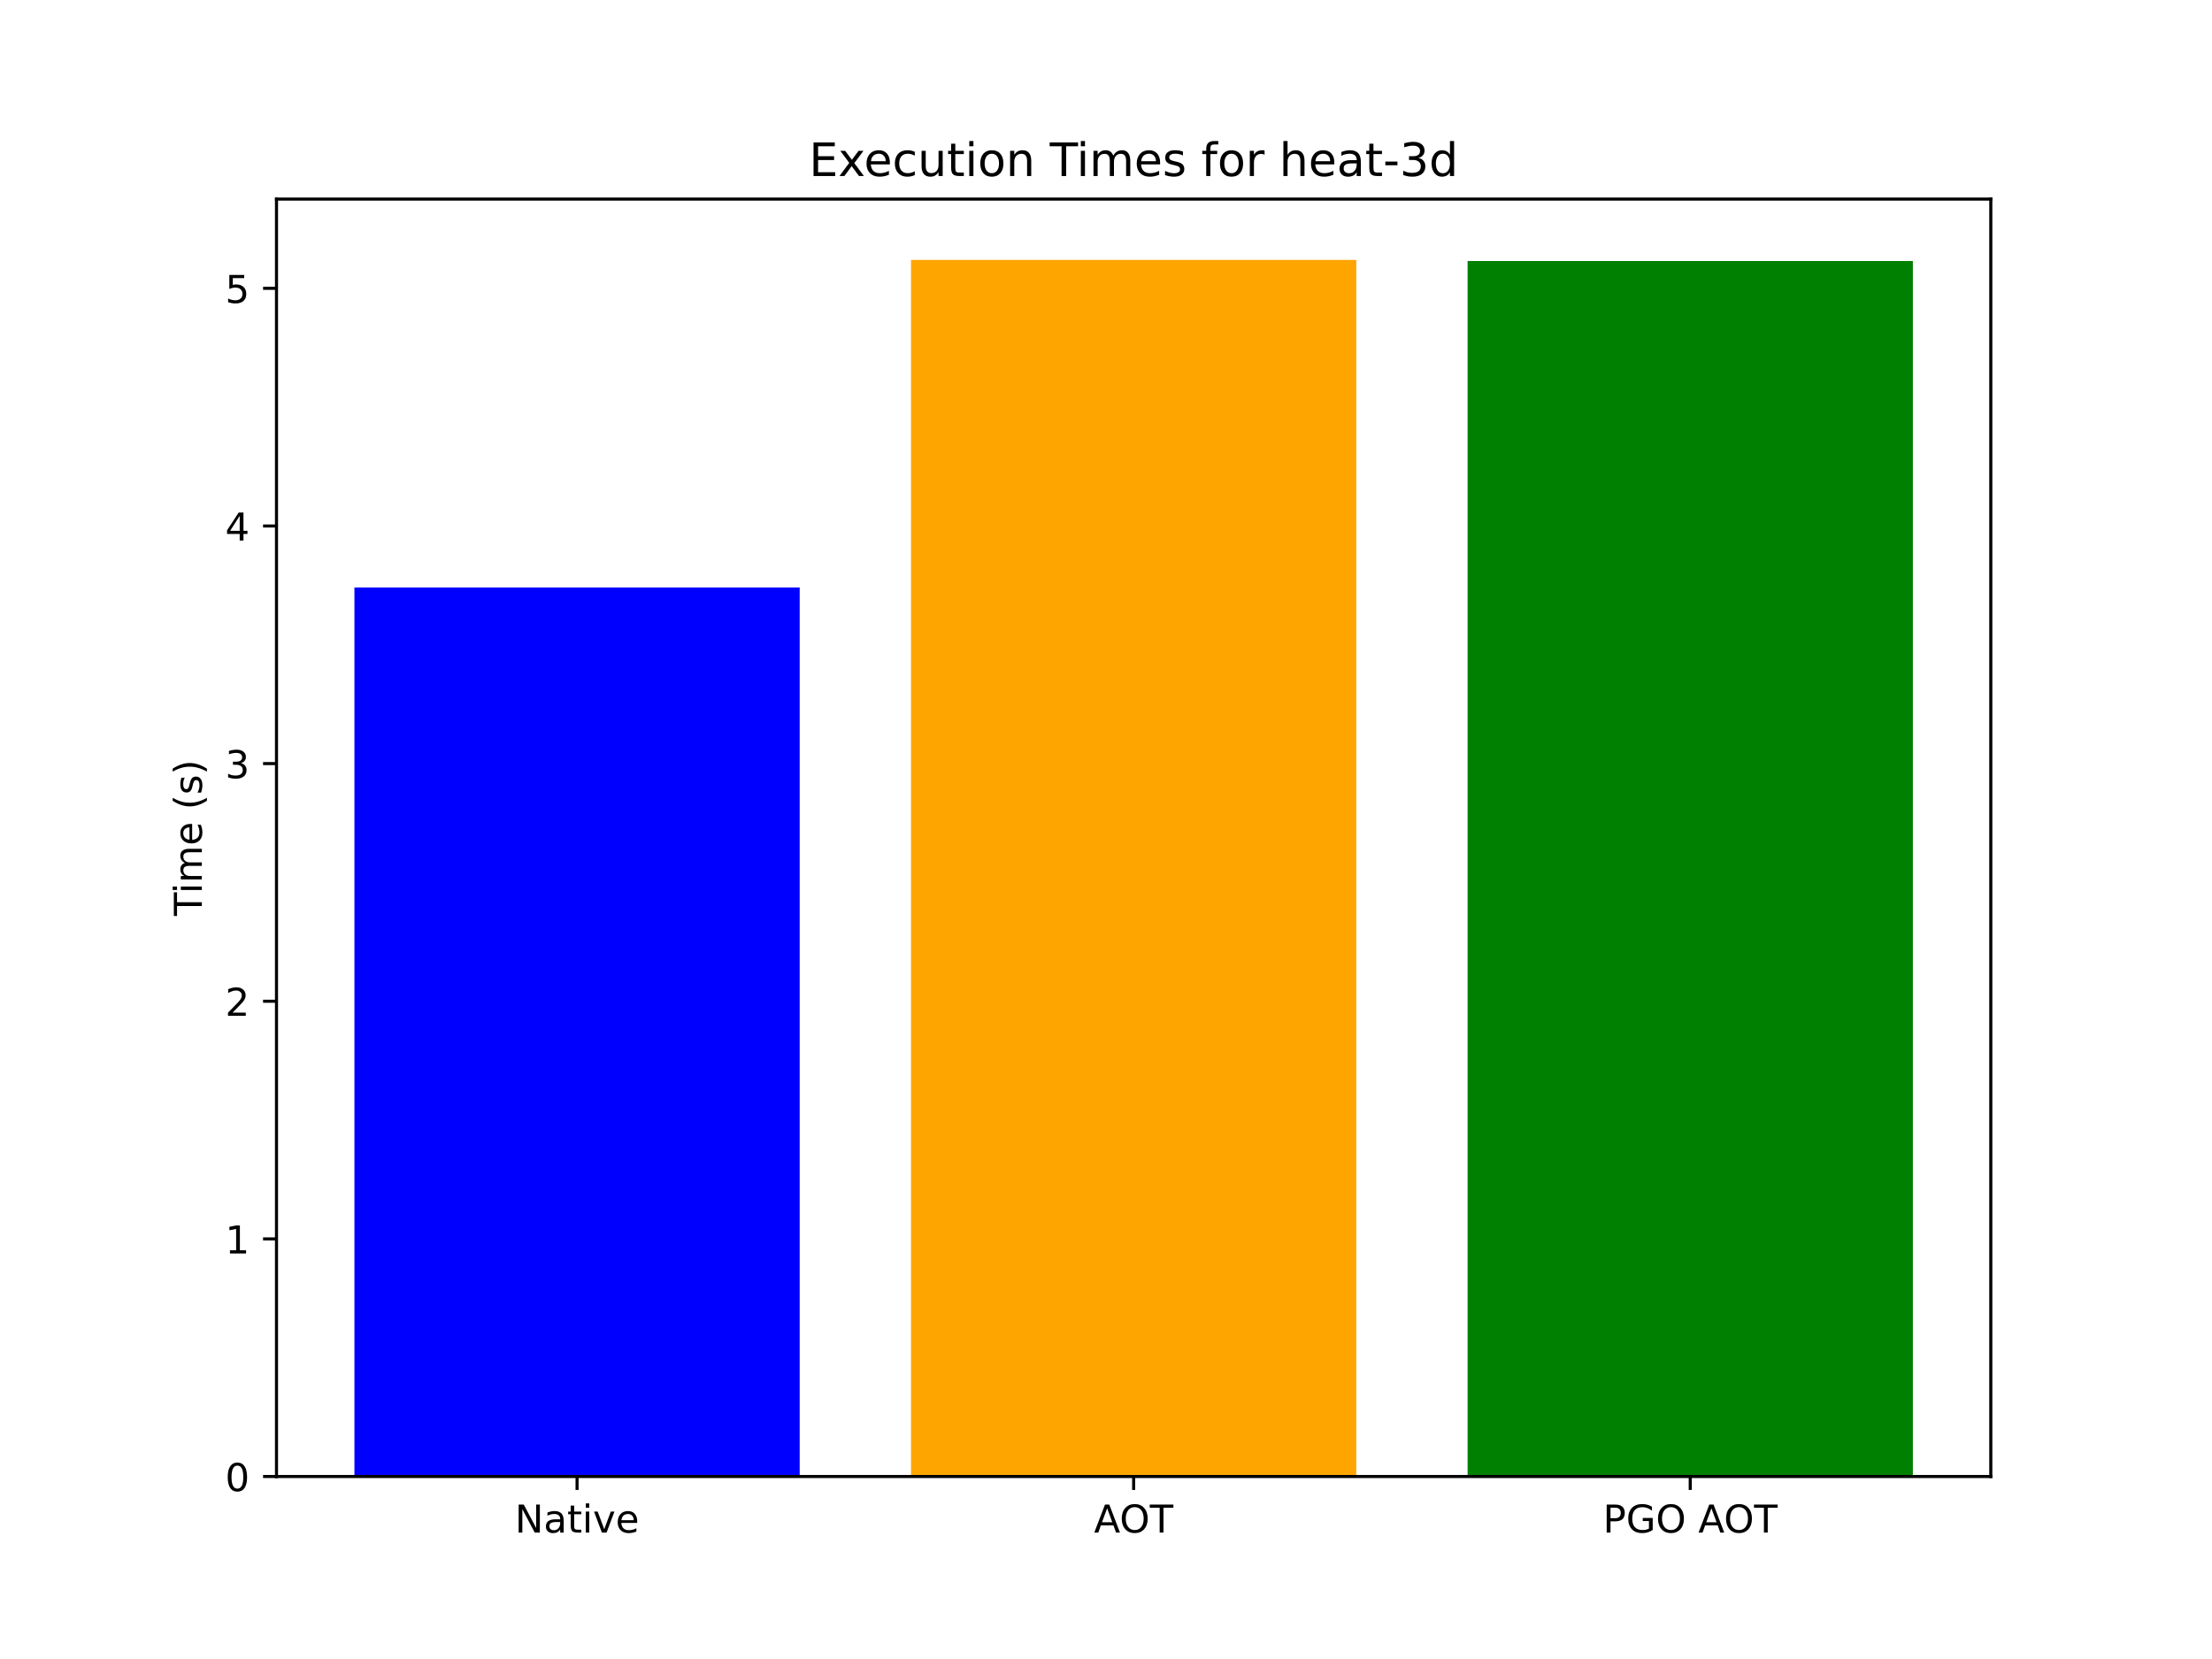
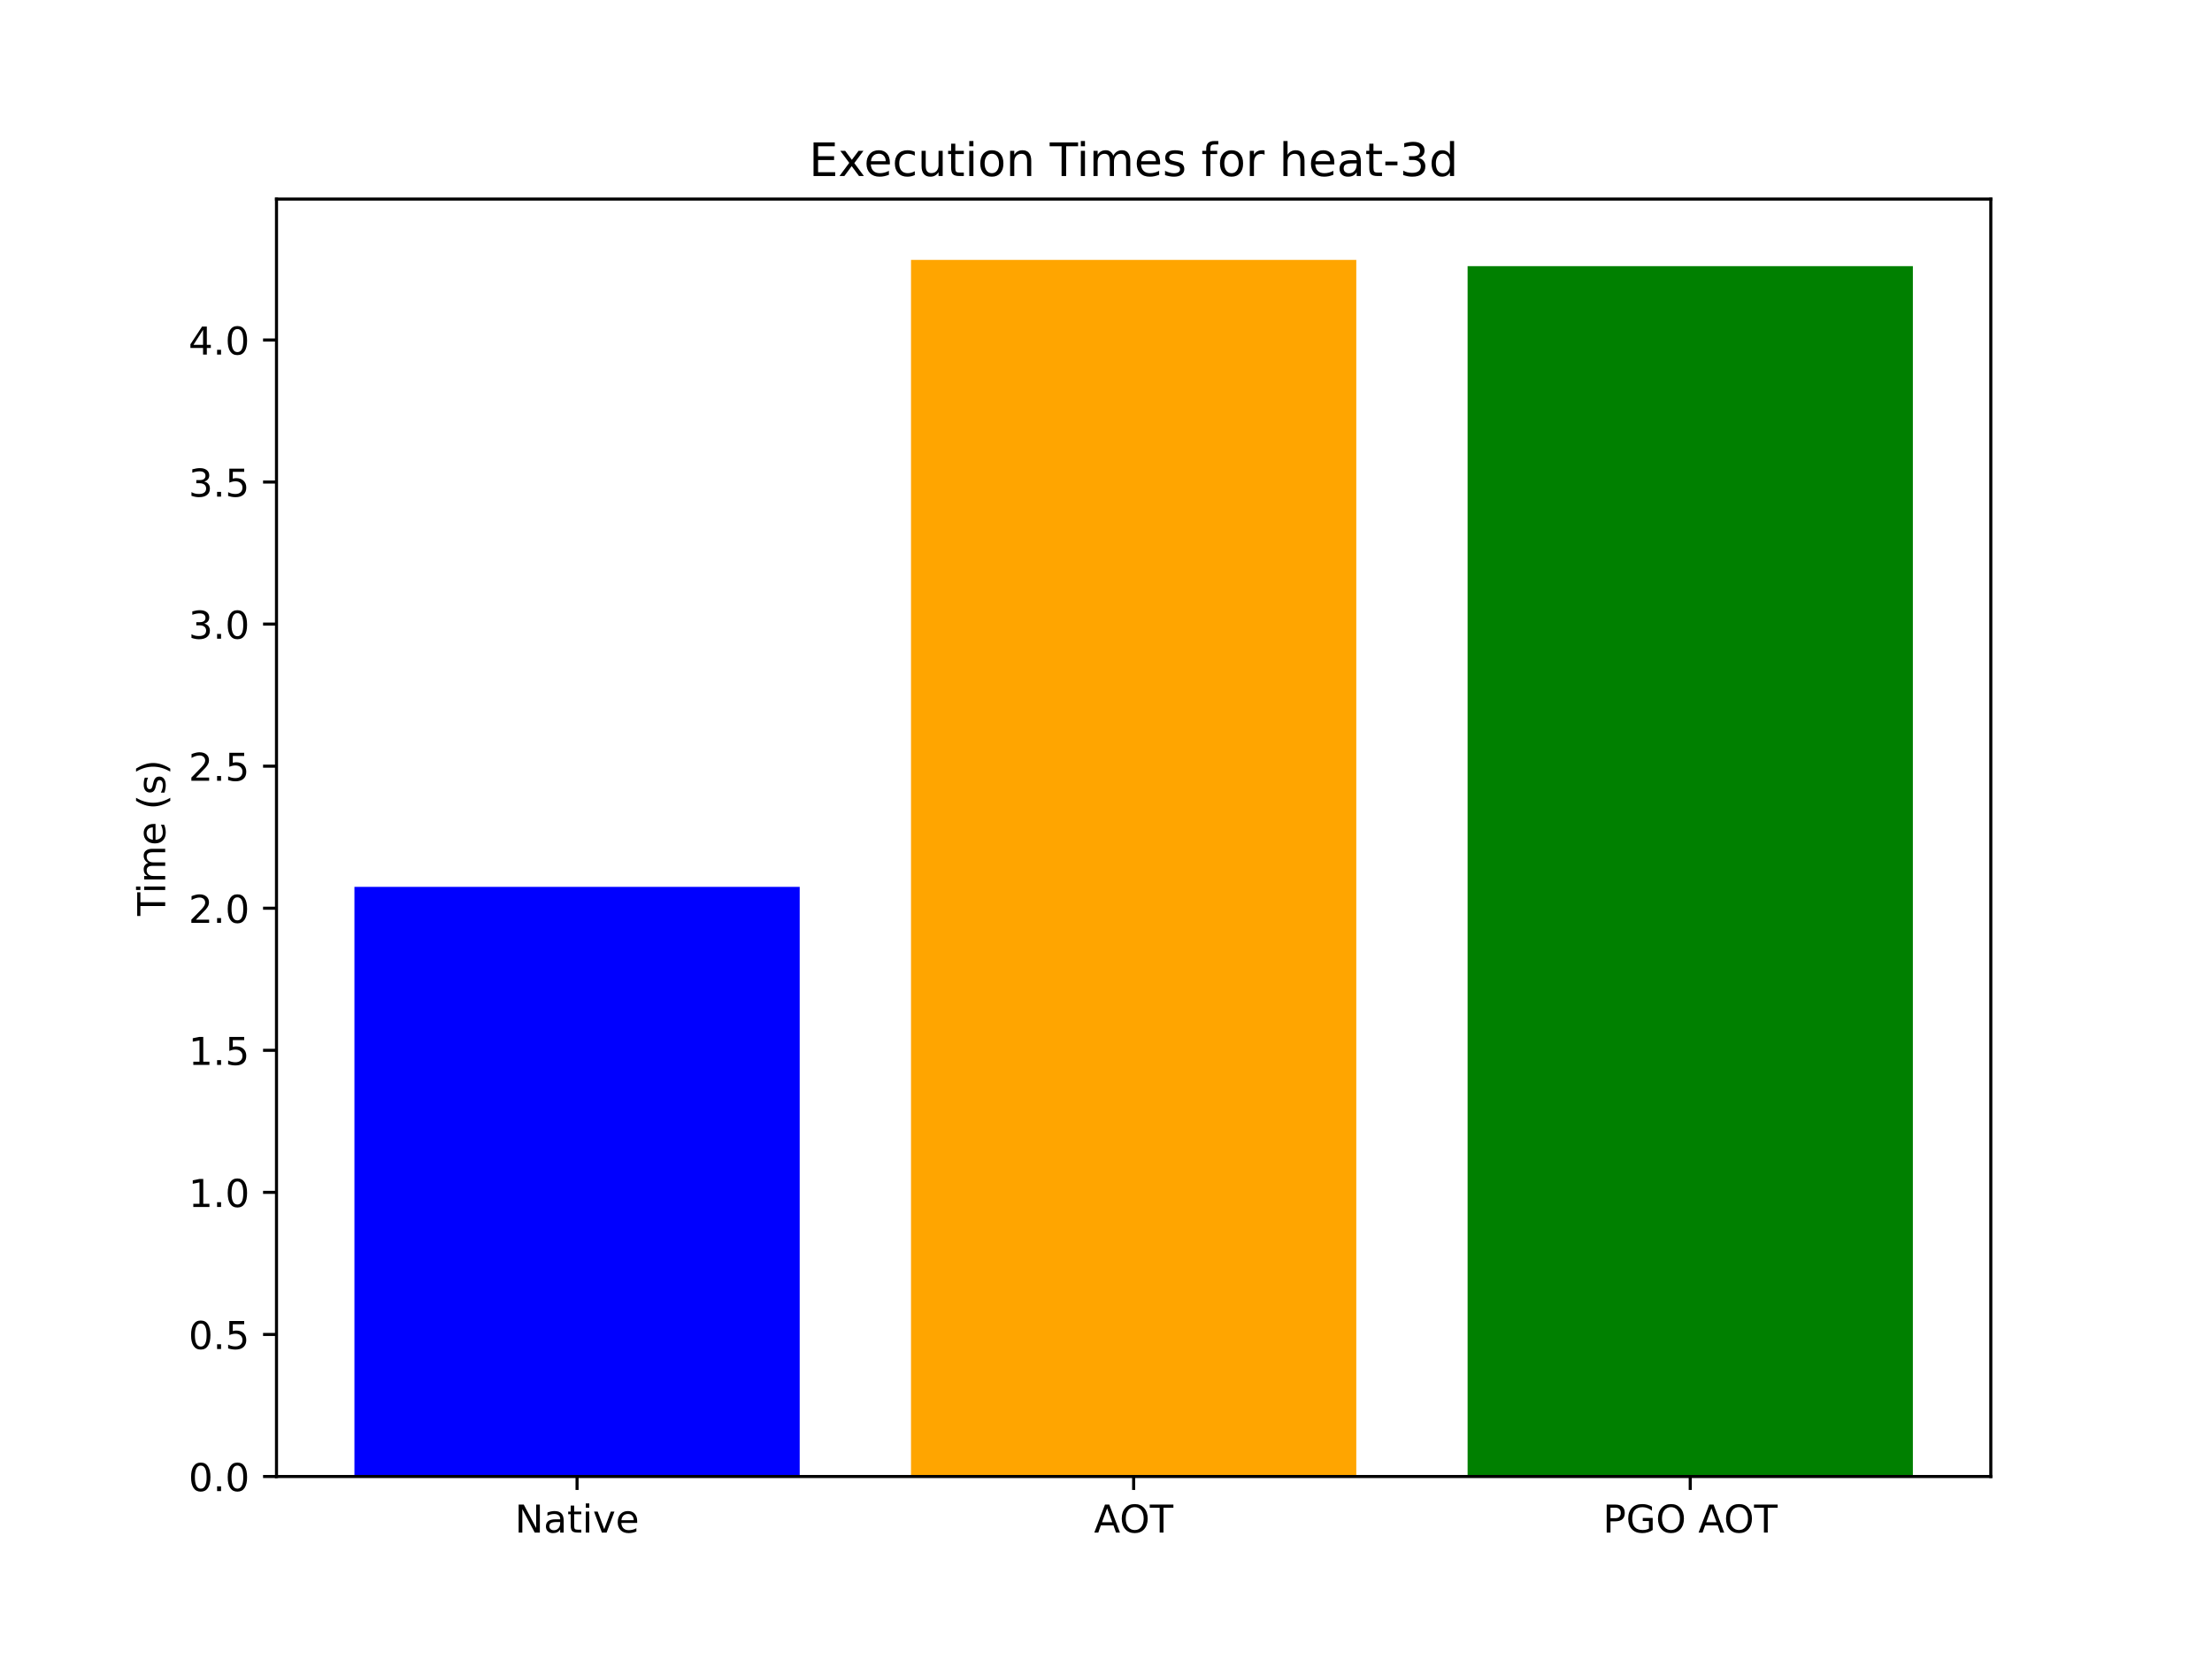
<svg xmlns="http://www.w3.org/2000/svg" xmlns:xlink="http://www.w3.org/1999/xlink" width="576pt" height="432pt" viewBox="0 0 576 432" version="1.1">
  <defs>
    <style type="text/css">*{stroke-linejoin: round; stroke-linecap: butt}</style>
  </defs>
  <g id="figure_1">
    <g id="patch_1">
      <path d="M 0 432  L 576 432  L 576 0  L 0 0  z " style="fill: #ffffff" />
    </g>
    <g id="axes_1">
      <g id="patch_2">
        <path d="M 72 384.48  L 518.4 384.48  L 518.4 51.84  L 72 51.84  z " style="fill: #ffffff" />
      </g>
      <g id="patch_3">
-         <path d="M 92.291 384.48  L 208.239 384.48  L 208.239 152.992  L 92.291 152.992  z " clip-path="url(#p940ca50bfd)" style="fill: #0000ff" />
+         <path d="M 92.291 384.48  L 208.239 384.48  L 208.239 230.942  L 92.291 230.942  z " clip-path="url(#pf897fac8b1)" style="fill: #0000ff" />
      </g>
      <g id="patch_4">
-         <path d="M 237.226 384.48  L 353.174 384.48  L 353.174 67.68  L 237.226 67.68  z " clip-path="url(#p940ca50bfd)" style="fill: #ffa500" />
+         <path d="M 237.226 384.48  L 353.174 384.48  L 353.174 67.68  L 237.226 67.68  z " clip-path="url(#pf897fac8b1)" style="fill: #ffa500" />
      </g>
      <g id="patch_5">
-         <path d="M 382.161 384.48  L 498.109 384.48  L 498.109 67.972  L 382.161 67.972  z " clip-path="url(#p940ca50bfd)" style="fill: #008000" />
+         <path d="M 382.161 384.48  L 498.109 384.48  L 498.109 69.307  L 382.161 69.307  z " clip-path="url(#pf897fac8b1)" style="fill: #008000" />
      </g>
      <g id="matplotlib.axis_1">
        <g id="xtick_1">
          <g id="line2d_1">
            <defs>
-               <path id="m831165da60" d="M 0 0  L 0 3.5  " style="stroke: #000000; stroke-width: 0.8" />
+               <path id="ma037d1fe77" d="M 0 0  L 0 3.5  " style="stroke: #000000; stroke-width: 0.8" />
            </defs>
            <g>
-               <use xlink:href="#m831165da60" x="150.265" y="384.48" style="stroke: #000000; stroke-width: 0.8" />
+               <use xlink:href="#ma037d1fe77" x="150.265" y="384.48" style="stroke: #000000; stroke-width: 0.8" />
            </g>
          </g>
          <g id="text_1">
            <g transform="translate(134.0751 399.0784) scale(0.1 -0.1)">
              <defs>
                <path id="DejaVuSans-4e" d="M 628 4666  L 1478 4666  L 3547 763  L 3547 4666  L 4159 4666  L 4159 0  L 3309 0  L 1241 3903  L 1241 0  L 628 0  L 628 4666  z " transform="scale(0.015625)" />
                <path id="DejaVuSans-61" d="M 2194 1759  Q 1497 1759 1228 1600  Q 959 1441 959 1056  Q 959 750 1161 570  Q 1363 391 1709 391  Q 2188 391 2477 730  Q 2766 1069 2766 1631  L 2766 1759  L 2194 1759  z M 3341 1997  L 3341 0  L 2766 0  L 2766 531  Q 2569 213 2275 61  Q 1981 -91 1556 -91  Q 1019 -91 701 211  Q 384 513 384 1019  Q 384 1609 779 1909  Q 1175 2209 1959 2209  L 2766 2209  L 2766 2266  Q 2766 2663 2505 2880  Q 2244 3097 1772 3097  Q 1472 3097 1187 3025  Q 903 2953 641 2809  L 641 3341  Q 956 3463 1253 3523  Q 1550 3584 1831 3584  Q 2591 3584 2966 3190  Q 3341 2797 3341 1997  z " transform="scale(0.015625)" />
                <path id="DejaVuSans-74" d="M 1172 4494  L 1172 3500  L 2356 3500  L 2356 3053  L 1172 3053  L 1172 1153  Q 1172 725 1289 603  Q 1406 481 1766 481  L 2356 481  L 2356 0  L 1766 0  Q 1100 0 847 248  Q 594 497 594 1153  L 594 3053  L 172 3053  L 172 3500  L 594 3500  L 594 4494  L 1172 4494  z " transform="scale(0.015625)" />
                <path id="DejaVuSans-69" d="M 603 3500  L 1178 3500  L 1178 0  L 603 0  L 603 3500  z M 603 4863  L 1178 4863  L 1178 4134  L 603 4134  L 603 4863  z " transform="scale(0.015625)" />
                <path id="DejaVuSans-76" d="M 191 3500  L 800 3500  L 1894 563  L 2988 3500  L 3597 3500  L 2284 0  L 1503 0  L 191 3500  z " transform="scale(0.015625)" />
                <path id="DejaVuSans-65" d="M 3597 1894  L 3597 1613  L 953 1613  Q 991 1019 1311 708  Q 1631 397 2203 397  Q 2534 397 2845 478  Q 3156 559 3463 722  L 3463 178  Q 3153 47 2828 -22  Q 2503 -91 2169 -91  Q 1331 -91 842 396  Q 353 884 353 1716  Q 353 2575 817 3079  Q 1281 3584 2069 3584  Q 2775 3584 3186 3129  Q 3597 2675 3597 1894  z M 3022 2063  Q 3016 2534 2758 2815  Q 2500 3097 2075 3097  Q 1594 3097 1305 2825  Q 1016 2553 972 2059  L 3022 2063  z " transform="scale(0.015625)" />
              </defs>
              <use xlink:href="#DejaVuSans-4e" />
              <use xlink:href="#DejaVuSans-61" transform="translate(74.80469 0)" />
              <use xlink:href="#DejaVuSans-74" transform="translate(136.084 0)" />
              <use xlink:href="#DejaVuSans-69" transform="translate(175.293 0)" />
              <use xlink:href="#DejaVuSans-76" transform="translate(203.0762 0)" />
              <use xlink:href="#DejaVuSans-65" transform="translate(262.2559 0)" />
            </g>
          </g>
        </g>
        <g id="xtick_2">
          <g id="line2d_2">
            <g>
-               <use xlink:href="#m831165da60" x="295.2" y="384.48" style="stroke: #000000; stroke-width: 0.8" />
+               <use xlink:href="#ma037d1fe77" x="295.2" y="384.48" style="stroke: #000000; stroke-width: 0.8" />
            </g>
          </g>
          <g id="text_2">
            <g transform="translate(284.8773 399.0784) scale(0.1 -0.1)">
              <defs>
                <path id="DejaVuSans-41" d="M 2188 4044  L 1331 1722  L 3047 1722  L 2188 4044  z M 1831 4666  L 2547 4666  L 4325 0  L 3669 0  L 3244 1197  L 1141 1197  L 716 0  L 50 0  L 1831 4666  z " transform="scale(0.015625)" />
                <path id="DejaVuSans-4f" d="M 2522 4238  Q 1834 4238 1429 3725  Q 1025 3213 1025 2328  Q 1025 1447 1429 934  Q 1834 422 2522 422  Q 3209 422 3611 934  Q 4013 1447 4013 2328  Q 4013 3213 3611 3725  Q 3209 4238 2522 4238  z M 2522 4750  Q 3503 4750 4090 4092  Q 4678 3434 4678 2328  Q 4678 1225 4090 567  Q 3503 -91 2522 -91  Q 1538 -91 948 565  Q 359 1222 359 2328  Q 359 3434 948 4092  Q 1538 4750 2522 4750  z " transform="scale(0.015625)" />
                <path id="DejaVuSans-54" d="M -19 4666  L 3928 4666  L 3928 4134  L 2272 4134  L 2272 0  L 1638 0  L 1638 4134  L -19 4134  L -19 4666  z " transform="scale(0.015625)" />
              </defs>
              <use xlink:href="#DejaVuSans-41" />
              <use xlink:href="#DejaVuSans-4f" transform="translate(66.6582 0)" />
              <use xlink:href="#DejaVuSans-54" transform="translate(145.3691 0)" />
            </g>
          </g>
        </g>
        <g id="xtick_3">
          <g id="line2d_3">
            <g>
-               <use xlink:href="#m831165da60" x="440.135" y="384.48" style="stroke: #000000; stroke-width: 0.8" />
+               <use xlink:href="#ma037d1fe77" x="440.135" y="384.48" style="stroke: #000000; stroke-width: 0.8" />
            </g>
          </g>
          <g id="text_3">
            <g transform="translate(417.3983 399.0784) scale(0.1 -0.1)">
              <defs>
                <path id="DejaVuSans-50" d="M 1259 4147  L 1259 2394  L 2053 2394  Q 2494 2394 2734 2622  Q 2975 2850 2975 3272  Q 2975 3691 2734 3919  Q 2494 4147 2053 4147  L 1259 4147  z M 628 4666  L 2053 4666  Q 2838 4666 3239 4311  Q 3641 3956 3641 3272  Q 3641 2581 3239 2228  Q 2838 1875 2053 1875  L 1259 1875  L 1259 0  L 628 0  L 628 4666  z " transform="scale(0.015625)" />
                <path id="DejaVuSans-47" d="M 3809 666  L 3809 1919  L 2778 1919  L 2778 2438  L 4434 2438  L 4434 434  Q 4069 175 3628 42  Q 3188 -91 2688 -91  Q 1594 -91 976 548  Q 359 1188 359 2328  Q 359 3472 976 4111  Q 1594 4750 2688 4750  Q 3144 4750 3555 4637  Q 3966 4525 4313 4306  L 4313 3634  Q 3963 3931 3569 4081  Q 3175 4231 2741 4231  Q 1884 4231 1454 3753  Q 1025 3275 1025 2328  Q 1025 1384 1454 906  Q 1884 428 2741 428  Q 3075 428 3337 486  Q 3600 544 3809 666  z " transform="scale(0.015625)" />
                <path id="DejaVuSans-20" transform="scale(0.015625)" />
              </defs>
              <use xlink:href="#DejaVuSans-50" />
              <use xlink:href="#DejaVuSans-47" transform="translate(60.30273 0)" />
              <use xlink:href="#DejaVuSans-4f" transform="translate(137.793 0)" />
              <use xlink:href="#DejaVuSans-20" transform="translate(216.5039 0)" />
              <use xlink:href="#DejaVuSans-41" transform="translate(248.291 0)" />
              <use xlink:href="#DejaVuSans-4f" transform="translate(314.9492 0)" />
              <use xlink:href="#DejaVuSans-54" transform="translate(393.6602 0)" />
            </g>
          </g>
        </g>
      </g>
      <g id="matplotlib.axis_2">
        <g id="ytick_1">
          <g id="line2d_4">
            <defs>
-               <path id="md5b8fe380b" d="M 0 0  L -3.5 0  " style="stroke: #000000; stroke-width: 0.8" />
+               <path id="md8819f70db" d="M 0 0  L -3.5 0  " style="stroke: #000000; stroke-width: 0.8" />
            </defs>
            <g>
-               <use xlink:href="#md5b8fe380b" x="72" y="384.48" style="stroke: #000000; stroke-width: 0.8" />
+               <use xlink:href="#md8819f70db" x="72" y="384.48" style="stroke: #000000; stroke-width: 0.8" />
            </g>
          </g>
          <g id="text_4">
-             <g transform="translate(58.6375 388.2792) scale(0.1 -0.1)">
+             <g transform="translate(49.09687 388.2792) scale(0.1 -0.1)">
              <defs>
                <path id="DejaVuSans-30" d="M 2034 4250  Q 1547 4250 1301 3770  Q 1056 3291 1056 2328  Q 1056 1369 1301 889  Q 1547 409 2034 409  Q 2525 409 2770 889  Q 3016 1369 3016 2328  Q 3016 3291 2770 3770  Q 2525 4250 2034 4250  z M 2034 4750  Q 2819 4750 3233 4129  Q 3647 3509 3647 2328  Q 3647 1150 3233 529  Q 2819 -91 2034 -91  Q 1250 -91 836 529  Q 422 1150 422 2328  Q 422 3509 836 4129  Q 1250 4750 2034 4750  z " transform="scale(0.015625)" />
+                 <path id="DejaVuSans-2e" d="M 684 794  L 1344 794  L 1344 0  L 684 0  L 684 794  z " transform="scale(0.015625)" />
              </defs>
              <use xlink:href="#DejaVuSans-30" />
+               <use xlink:href="#DejaVuSans-2e" transform="translate(63.62305 0)" />
+               <use xlink:href="#DejaVuSans-30" transform="translate(95.41016 0)" />
            </g>
          </g>
        </g>
        <g id="ytick_2">
          <g id="line2d_5">
            <g>
-               <use xlink:href="#md5b8fe380b" x="72" y="322.6" style="stroke: #000000; stroke-width: 0.8" />
+               <use xlink:href="#md8819f70db" x="72" y="347.486" style="stroke: #000000; stroke-width: 0.8" />
            </g>
          </g>
          <g id="text_5">
-             <g transform="translate(58.6375 326.3989) scale(0.1 -0.1)">
-               <defs>
-                 <path id="DejaVuSans-31" d="M 794 531  L 1825 531  L 1825 4091  L 703 3866  L 703 4441  L 1819 4666  L 2450 4666  L 2450 531  L 3481 531  L 3481 0  L 794 0  L 794 531  z " transform="scale(0.015625)" />
-               </defs>
-               <use xlink:href="#DejaVuSans-31" />
+             <g transform="translate(49.09687 351.2853) scale(0.1 -0.1)">
+               <defs>
+                 <path id="DejaVuSans-35" d="M 691 4666  L 3169 4666  L 3169 4134  L 1269 4134  L 1269 2991  Q 1406 3038 1543 3061  Q 1681 3084 1819 3084  Q 2600 3084 3056 2656  Q 3513 2228 3513 1497  Q 3513 744 3044 326  Q 2575 -91 1722 -91  Q 1428 -91 1123 -41  Q 819 9 494 109  L 494 744  Q 775 591 1075 516  Q 1375 441 1709 441  Q 2250 441 2565 725  Q 2881 1009 2881 1497  Q 2881 1984 2565 2268  Q 2250 2553 1709 2553  Q 1456 2553 1204 2497  Q 953 2441 691 2322  L 691 4666  z " transform="scale(0.015625)" />
+               </defs>
+               <use xlink:href="#DejaVuSans-30" />
+               <use xlink:href="#DejaVuSans-2e" transform="translate(63.62305 0)" />
+               <use xlink:href="#DejaVuSans-35" transform="translate(95.41016 0)" />
            </g>
          </g>
        </g>
        <g id="ytick_3">
          <g id="line2d_6">
            <g>
-               <use xlink:href="#md5b8fe380b" x="72" y="260.719" style="stroke: #000000; stroke-width: 0.8" />
+               <use xlink:href="#md8819f70db" x="72" y="310.492" style="stroke: #000000; stroke-width: 0.8" />
            </g>
          </g>
          <g id="text_6">
-             <g transform="translate(58.6375 264.5185) scale(0.1 -0.1)">
-               <defs>
-                 <path id="DejaVuSans-32" d="M 1228 531  L 3431 531  L 3431 0  L 469 0  L 469 531  Q 828 903 1448 1529  Q 2069 2156 2228 2338  Q 2531 2678 2651 2914  Q 2772 3150 2772 3378  Q 2772 3750 2511 3984  Q 2250 4219 1831 4219  Q 1534 4219 1204 4116  Q 875 4013 500 3803  L 500 4441  Q 881 4594 1212 4672  Q 1544 4750 1819 4750  Q 2544 4750 2975 4387  Q 3406 4025 3406 3419  Q 3406 3131 3298 2873  Q 3191 2616 2906 2266  Q 2828 2175 2409 1742  Q 1991 1309 1228 531  z " transform="scale(0.015625)" />
-               </defs>
-               <use xlink:href="#DejaVuSans-32" />
+             <g transform="translate(49.09687 314.2913) scale(0.1 -0.1)">
+               <defs>
+                 <path id="DejaVuSans-31" d="M 794 531  L 1825 531  L 1825 4091  L 703 3866  L 703 4441  L 1819 4666  L 2450 4666  L 2450 531  L 3481 531  L 3481 0  L 794 0  L 794 531  z " transform="scale(0.015625)" />
+               </defs>
+               <use xlink:href="#DejaVuSans-31" />
+               <use xlink:href="#DejaVuSans-2e" transform="translate(63.62305 0)" />
+               <use xlink:href="#DejaVuSans-30" transform="translate(95.41016 0)" />
            </g>
          </g>
        </g>
        <g id="ytick_4">
          <g id="line2d_7">
            <g>
-               <use xlink:href="#md5b8fe380b" x="72" y="198.839" style="stroke: #000000; stroke-width: 0.8" />
+               <use xlink:href="#md8819f70db" x="72" y="273.498" style="stroke: #000000; stroke-width: 0.8" />
            </g>
          </g>
          <g id="text_7">
-             <g transform="translate(58.6375 202.6381) scale(0.1 -0.1)">
-               <defs>
-                 <path id="DejaVuSans-33" d="M 2597 2516  Q 3050 2419 3304 2112  Q 3559 1806 3559 1356  Q 3559 666 3084 287  Q 2609 -91 1734 -91  Q 1441 -91 1130 -33  Q 819 25 488 141  L 488 750  Q 750 597 1062 519  Q 1375 441 1716 441  Q 2309 441 2620 675  Q 2931 909 2931 1356  Q 2931 1769 2642 2001  Q 2353 2234 1838 2234  L 1294 2234  L 1294 2753  L 1863 2753  Q 2328 2753 2575 2939  Q 2822 3125 2822 3475  Q 2822 3834 2567 4026  Q 2313 4219 1838 4219  Q 1578 4219 1281 4162  Q 984 4106 628 3988  L 628 4550  Q 988 4650 1302 4700  Q 1616 4750 1894 4750  Q 2613 4750 3031 4423  Q 3450 4097 3450 3541  Q 3450 3153 3228 2886  Q 3006 2619 2597 2516  z " transform="scale(0.015625)" />
-               </defs>
-               <use xlink:href="#DejaVuSans-33" />
+             <g transform="translate(49.09687 277.2973) scale(0.1 -0.1)">
+               <use xlink:href="#DejaVuSans-31" />
+               <use xlink:href="#DejaVuSans-2e" transform="translate(63.62305 0)" />
+               <use xlink:href="#DejaVuSans-35" transform="translate(95.41016 0)" />
            </g>
          </g>
        </g>
        <g id="ytick_5">
          <g id="line2d_8">
            <g>
-               <use xlink:href="#md5b8fe380b" x="72" y="136.959" style="stroke: #000000; stroke-width: 0.8" />
+               <use xlink:href="#md8819f70db" x="72" y="236.504" style="stroke: #000000; stroke-width: 0.8" />
            </g>
          </g>
          <g id="text_8">
-             <g transform="translate(58.6375 140.7578) scale(0.1 -0.1)">
-               <defs>
-                 <path id="DejaVuSans-34" d="M 2419 4116  L 825 1625  L 2419 1625  L 2419 4116  z M 2253 4666  L 3047 4666  L 3047 1625  L 3713 1625  L 3713 1100  L 3047 1100  L 3047 0  L 2419 0  L 2419 1100  L 313 1100  L 313 1709  L 2253 4666  z " transform="scale(0.015625)" />
-               </defs>
-               <use xlink:href="#DejaVuSans-34" />
+             <g transform="translate(49.09687 240.3034) scale(0.1 -0.1)">
+               <defs>
+                 <path id="DejaVuSans-32" d="M 1228 531  L 3431 531  L 3431 0  L 469 0  L 469 531  Q 828 903 1448 1529  Q 2069 2156 2228 2338  Q 2531 2678 2651 2914  Q 2772 3150 2772 3378  Q 2772 3750 2511 3984  Q 2250 4219 1831 4219  Q 1534 4219 1204 4116  Q 875 4013 500 3803  L 500 4441  Q 881 4594 1212 4672  Q 1544 4750 1819 4750  Q 2544 4750 2975 4387  Q 3406 4025 3406 3419  Q 3406 3131 3298 2873  Q 3191 2616 2906 2266  Q 2828 2175 2409 1742  Q 1991 1309 1228 531  z " transform="scale(0.015625)" />
+               </defs>
+               <use xlink:href="#DejaVuSans-32" />
+               <use xlink:href="#DejaVuSans-2e" transform="translate(63.62305 0)" />
+               <use xlink:href="#DejaVuSans-30" transform="translate(95.41016 0)" />
            </g>
          </g>
        </g>
        <g id="ytick_6">
          <g id="line2d_9">
            <g>
-               <use xlink:href="#md5b8fe380b" x="72" y="75.078" style="stroke: #000000; stroke-width: 0.8" />
+               <use xlink:href="#md8819f70db" x="72" y="199.51" style="stroke: #000000; stroke-width: 0.8" />
            </g>
          </g>
          <g id="text_9">
-             <g transform="translate(58.6375 78.87739) scale(0.1 -0.1)">
-               <defs>
-                 <path id="DejaVuSans-35" d="M 691 4666  L 3169 4666  L 3169 4134  L 1269 4134  L 1269 2991  Q 1406 3038 1543 3061  Q 1681 3084 1819 3084  Q 2600 3084 3056 2656  Q 3513 2228 3513 1497  Q 3513 744 3044 326  Q 2575 -91 1722 -91  Q 1428 -91 1123 -41  Q 819 9 494 109  L 494 744  Q 775 591 1075 516  Q 1375 441 1709 441  Q 2250 441 2565 725  Q 2881 1009 2881 1497  Q 2881 1984 2565 2268  Q 2250 2553 1709 2553  Q 1456 2553 1204 2497  Q 953 2441 691 2322  L 691 4666  z " transform="scale(0.015625)" />
-               </defs>
-               <use xlink:href="#DejaVuSans-35" />
-             </g>
-           </g>
-         </g>
-         <g id="text_10">
-           <g transform="translate(52.55781 238.4889) rotate(-90) scale(0.1 -0.1)">
+             <g transform="translate(49.09687 203.3094) scale(0.1 -0.1)">
+               <use xlink:href="#DejaVuSans-32" />
+               <use xlink:href="#DejaVuSans-2e" transform="translate(63.62305 0)" />
+               <use xlink:href="#DejaVuSans-35" transform="translate(95.41016 0)" />
+             </g>
+           </g>
+         </g>
+         <g id="ytick_7">
+           <g id="line2d_10">
+             <g>
+               <use xlink:href="#md8819f70db" x="72" y="162.516" style="stroke: #000000; stroke-width: 0.8" />
+             </g>
+           </g>
+           <g id="text_10">
+             <g transform="translate(49.09687 166.3154) scale(0.1 -0.1)">
+               <defs>
+                 <path id="DejaVuSans-33" d="M 2597 2516  Q 3050 2419 3304 2112  Q 3559 1806 3559 1356  Q 3559 666 3084 287  Q 2609 -91 1734 -91  Q 1441 -91 1130 -33  Q 819 25 488 141  L 488 750  Q 750 597 1062 519  Q 1375 441 1716 441  Q 2309 441 2620 675  Q 2931 909 2931 1356  Q 2931 1769 2642 2001  Q 2353 2234 1838 2234  L 1294 2234  L 1294 2753  L 1863 2753  Q 2328 2753 2575 2939  Q 2822 3125 2822 3475  Q 2822 3834 2567 4026  Q 2313 4219 1838 4219  Q 1578 4219 1281 4162  Q 984 4106 628 3988  L 628 4550  Q 988 4650 1302 4700  Q 1616 4750 1894 4750  Q 2613 4750 3031 4423  Q 3450 4097 3450 3541  Q 3450 3153 3228 2886  Q 3006 2619 2597 2516  z " transform="scale(0.015625)" />
+               </defs>
+               <use xlink:href="#DejaVuSans-33" />
+               <use xlink:href="#DejaVuSans-2e" transform="translate(63.62305 0)" />
+               <use xlink:href="#DejaVuSans-30" transform="translate(95.41016 0)" />
+             </g>
+           </g>
+         </g>
+         <g id="ytick_8">
+           <g id="line2d_11">
+             <g>
+               <use xlink:href="#md8819f70db" x="72" y="125.522" style="stroke: #000000; stroke-width: 0.8" />
+             </g>
+           </g>
+           <g id="text_11">
+             <g transform="translate(49.09687 129.3215) scale(0.1 -0.1)">
+               <use xlink:href="#DejaVuSans-33" />
+               <use xlink:href="#DejaVuSans-2e" transform="translate(63.62305 0)" />
+               <use xlink:href="#DejaVuSans-35" transform="translate(95.41016 0)" />
+             </g>
+           </g>
+         </g>
+         <g id="ytick_9">
+           <g id="line2d_12">
+             <g>
+               <use xlink:href="#md8819f70db" x="72" y="88.528" style="stroke: #000000; stroke-width: 0.8" />
+             </g>
+           </g>
+           <g id="text_12">
+             <g transform="translate(49.09687 92.32752) scale(0.1 -0.1)">
+               <defs>
+                 <path id="DejaVuSans-34" d="M 2419 4116  L 825 1625  L 2419 1625  L 2419 4116  z M 2253 4666  L 3047 4666  L 3047 1625  L 3713 1625  L 3713 1100  L 3047 1100  L 3047 0  L 2419 0  L 2419 1100  L 313 1100  L 313 1709  L 2253 4666  z " transform="scale(0.015625)" />
+               </defs>
+               <use xlink:href="#DejaVuSans-34" />
+               <use xlink:href="#DejaVuSans-2e" transform="translate(63.62305 0)" />
+               <use xlink:href="#DejaVuSans-30" transform="translate(95.41016 0)" />
+             </g>
+           </g>
+         </g>
+         <g id="text_13">
+           <g transform="translate(43.01719 238.4889) rotate(-90) scale(0.1 -0.1)">
            <defs>
              <path id="DejaVuSans-6d" d="M 3328 2828  Q 3544 3216 3844 3400  Q 4144 3584 4550 3584  Q 5097 3584 5394 3201  Q 5691 2819 5691 2113  L 5691 0  L 5113 0  L 5113 2094  Q 5113 2597 4934 2840  Q 4756 3084 4391 3084  Q 3944 3084 3684 2787  Q 3425 2491 3425 1978  L 3425 0  L 2847 0  L 2847 2094  Q 2847 2600 2669 2842  Q 2491 3084 2119 3084  Q 1678 3084 1418 2786  Q 1159 2488 1159 1978  L 1159 0  L 581 0  L 581 3500  L 1159 3500  L 1159 2956  Q 1356 3278 1631 3431  Q 1906 3584 2284 3584  Q 2666 3584 2933 3390  Q 3200 3197 3328 2828  z " transform="scale(0.015625)" />
              <path id="DejaVuSans-28" d="M 1984 4856  Q 1566 4138 1362 3434  Q 1159 2731 1159 2009  Q 1159 1288 1364 580  Q 1569 -128 1984 -844  L 1484 -844  Q 1016 -109 783 600  Q 550 1309 550 2009  Q 550 2706 781 3412  Q 1013 4119 1484 4856  L 1984 4856  z " transform="scale(0.015625)" />
              <path id="DejaVuSans-73" d="M 2834 3397  L 2834 2853  Q 2591 2978 2328 3040  Q 2066 3103 1784 3103  Q 1356 3103 1142 2972  Q 928 2841 928 2578  Q 928 2378 1081 2264  Q 1234 2150 1697 2047  L 1894 2003  Q 2506 1872 2764 1633  Q 3022 1394 3022 966  Q 3022 478 2636 193  Q 2250 -91 1575 -91  Q 1294 -91 989 -36  Q 684 19 347 128  L 347 722  Q 666 556 975 473  Q 1284 391 1588 391  Q 1994 391 2212 530  Q 2431 669 2431 922  Q 2431 1156 2273 1281  Q 2116 1406 1581 1522  L 1381 1569  Q 847 1681 609 1914  Q 372 2147 372 2553  Q 372 3047 722 3315  Q 1072 3584 1716 3584  Q 2034 3584 2315 3537  Q 2597 3491 2834 3397  z " transform="scale(0.015625)" />
              <path id="DejaVuSans-29" d="M 513 4856  L 1013 4856  Q 1481 4119 1714 3412  Q 1947 2706 1947 2009  Q 1947 1309 1714 600  Q 1481 -109 1013 -844  L 513 -844  Q 928 -128 1133 580  Q 1338 1288 1338 2009  Q 1338 2731 1133 3434  Q 928 4138 513 4856  z " transform="scale(0.015625)" />
            </defs>
            <use xlink:href="#DejaVuSans-54" />
            <use xlink:href="#DejaVuSans-69" transform="translate(57.95898 0)" />
            <use xlink:href="#DejaVuSans-6d" transform="translate(85.74219 0)" />
            <use xlink:href="#DejaVuSans-65" transform="translate(183.1543 0)" />
            <use xlink:href="#DejaVuSans-20" transform="translate(244.6777 0)" />
            <use xlink:href="#DejaVuSans-28" transform="translate(276.4648 0)" />
            <use xlink:href="#DejaVuSans-73" transform="translate(315.4785 0)" />
            <use xlink:href="#DejaVuSans-29" transform="translate(367.5781 0)" />
          </g>
        </g>
      </g>
      <g id="patch_6">
        <path d="M 72 384.48  L 72 51.84  " style="fill: none; stroke: #000000; stroke-width: 0.8; stroke-linejoin: miter; stroke-linecap: square" />
      </g>
      <g id="patch_7">
        <path d="M 518.4 384.48  L 518.4 51.84  " style="fill: none; stroke: #000000; stroke-width: 0.8; stroke-linejoin: miter; stroke-linecap: square" />
      </g>
      <g id="patch_8">
        <path d="M 72 384.48  L 518.4 384.48  " style="fill: none; stroke: #000000; stroke-width: 0.8; stroke-linejoin: miter; stroke-linecap: square" />
      </g>
      <g id="patch_9">
        <path d="M 72 51.84  L 518.4 51.84  " style="fill: none; stroke: #000000; stroke-width: 0.8; stroke-linejoin: miter; stroke-linecap: square" />
      </g>
-       <g id="text_11">
+       <g id="text_14">
        <g transform="translate(210.6675 45.84) scale(0.12 -0.12)">
          <defs>
            <path id="DejaVuSans-45" d="M 628 4666  L 3578 4666  L 3578 4134  L 1259 4134  L 1259 2753  L 3481 2753  L 3481 2222  L 1259 2222  L 1259 531  L 3634 531  L 3634 0  L 628 0  L 628 4666  z " transform="scale(0.015625)" />
            <path id="DejaVuSans-78" d="M 3513 3500  L 2247 1797  L 3578 0  L 2900 0  L 1881 1375  L 863 0  L 184 0  L 1544 1831  L 300 3500  L 978 3500  L 1906 2253  L 2834 3500  L 3513 3500  z " transform="scale(0.015625)" />
            <path id="DejaVuSans-63" d="M 3122 3366  L 3122 2828  Q 2878 2963 2633 3030  Q 2388 3097 2138 3097  Q 1578 3097 1268 2742  Q 959 2388 959 1747  Q 959 1106 1268 751  Q 1578 397 2138 397  Q 2388 397 2633 464  Q 2878 531 3122 666  L 3122 134  Q 2881 22 2623 -34  Q 2366 -91 2075 -91  Q 1284 -91 818 406  Q 353 903 353 1747  Q 353 2603 823 3093  Q 1294 3584 2113 3584  Q 2378 3584 2631 3529  Q 2884 3475 3122 3366  z " transform="scale(0.015625)" />
            <path id="DejaVuSans-75" d="M 544 1381  L 544 3500  L 1119 3500  L 1119 1403  Q 1119 906 1312 657  Q 1506 409 1894 409  Q 2359 409 2629 706  Q 2900 1003 2900 1516  L 2900 3500  L 3475 3500  L 3475 0  L 2900 0  L 2900 538  Q 2691 219 2414 64  Q 2138 -91 1772 -91  Q 1169 -91 856 284  Q 544 659 544 1381  z M 1991 3584  L 1991 3584  z " transform="scale(0.015625)" />
            <path id="DejaVuSans-6f" d="M 1959 3097  Q 1497 3097 1228 2736  Q 959 2375 959 1747  Q 959 1119 1226 758  Q 1494 397 1959 397  Q 2419 397 2687 759  Q 2956 1122 2956 1747  Q 2956 2369 2687 2733  Q 2419 3097 1959 3097  z M 1959 3584  Q 2709 3584 3137 3096  Q 3566 2609 3566 1747  Q 3566 888 3137 398  Q 2709 -91 1959 -91  Q 1206 -91 779 398  Q 353 888 353 1747  Q 353 2609 779 3096  Q 1206 3584 1959 3584  z " transform="scale(0.015625)" />
            <path id="DejaVuSans-6e" d="M 3513 2113  L 3513 0  L 2938 0  L 2938 2094  Q 2938 2591 2744 2837  Q 2550 3084 2163 3084  Q 1697 3084 1428 2787  Q 1159 2491 1159 1978  L 1159 0  L 581 0  L 581 3500  L 1159 3500  L 1159 2956  Q 1366 3272 1645 3428  Q 1925 3584 2291 3584  Q 2894 3584 3203 3211  Q 3513 2838 3513 2113  z " transform="scale(0.015625)" />
            <path id="DejaVuSans-66" d="M 2375 4863  L 2375 4384  L 1825 4384  Q 1516 4384 1395 4259  Q 1275 4134 1275 3809  L 1275 3500  L 2222 3500  L 2222 3053  L 1275 3053  L 1275 0  L 697 0  L 697 3053  L 147 3053  L 147 3500  L 697 3500  L 697 3744  Q 697 4328 969 4595  Q 1241 4863 1831 4863  L 2375 4863  z " transform="scale(0.015625)" />
            <path id="DejaVuSans-72" d="M 2631 2963  Q 2534 3019 2420 3045  Q 2306 3072 2169 3072  Q 1681 3072 1420 2755  Q 1159 2438 1159 1844  L 1159 0  L 581 0  L 581 3500  L 1159 3500  L 1159 2956  Q 1341 3275 1631 3429  Q 1922 3584 2338 3584  Q 2397 3584 2469 3576  Q 2541 3569 2628 3553  L 2631 2963  z " transform="scale(0.015625)" />
            <path id="DejaVuSans-68" d="M 3513 2113  L 3513 0  L 2938 0  L 2938 2094  Q 2938 2591 2744 2837  Q 2550 3084 2163 3084  Q 1697 3084 1428 2787  Q 1159 2491 1159 1978  L 1159 0  L 581 0  L 581 4863  L 1159 4863  L 1159 2956  Q 1366 3272 1645 3428  Q 1925 3584 2291 3584  Q 2894 3584 3203 3211  Q 3513 2838 3513 2113  z " transform="scale(0.015625)" />
            <path id="DejaVuSans-2d" d="M 313 2009  L 1997 2009  L 1997 1497  L 313 1497  L 313 2009  z " transform="scale(0.015625)" />
            <path id="DejaVuSans-64" d="M 2906 2969  L 2906 4863  L 3481 4863  L 3481 0  L 2906 0  L 2906 525  Q 2725 213 2448 61  Q 2172 -91 1784 -91  Q 1150 -91 751 415  Q 353 922 353 1747  Q 353 2572 751 3078  Q 1150 3584 1784 3584  Q 2172 3584 2448 3432  Q 2725 3281 2906 2969  z M 947 1747  Q 947 1113 1208 752  Q 1469 391 1925 391  Q 2381 391 2643 752  Q 2906 1113 2906 1747  Q 2906 2381 2643 2742  Q 2381 3103 1925 3103  Q 1469 3103 1208 2742  Q 947 2381 947 1747  z " transform="scale(0.015625)" />
          </defs>
          <use xlink:href="#DejaVuSans-45" />
          <use xlink:href="#DejaVuSans-78" transform="translate(63.18359 0)" />
          <use xlink:href="#DejaVuSans-65" transform="translate(119.2383 0)" />
          <use xlink:href="#DejaVuSans-63" transform="translate(180.7617 0)" />
          <use xlink:href="#DejaVuSans-75" transform="translate(235.7422 0)" />
          <use xlink:href="#DejaVuSans-74" transform="translate(299.1211 0)" />
          <use xlink:href="#DejaVuSans-69" transform="translate(338.3301 0)" />
          <use xlink:href="#DejaVuSans-6f" transform="translate(366.1133 0)" />
          <use xlink:href="#DejaVuSans-6e" transform="translate(427.2949 0)" />
          <use xlink:href="#DejaVuSans-20" transform="translate(490.6738 0)" />
          <use xlink:href="#DejaVuSans-54" transform="translate(522.4609 0)" />
          <use xlink:href="#DejaVuSans-69" transform="translate(580.4199 0)" />
          <use xlink:href="#DejaVuSans-6d" transform="translate(608.2031 0)" />
          <use xlink:href="#DejaVuSans-65" transform="translate(705.6152 0)" />
          <use xlink:href="#DejaVuSans-73" transform="translate(767.1387 0)" />
          <use xlink:href="#DejaVuSans-20" transform="translate(819.2383 0)" />
          <use xlink:href="#DejaVuSans-66" transform="translate(851.0254 0)" />
          <use xlink:href="#DejaVuSans-6f" transform="translate(886.2305 0)" />
          <use xlink:href="#DejaVuSans-72" transform="translate(947.4121 0)" />
          <use xlink:href="#DejaVuSans-20" transform="translate(988.5254 0)" />
          <use xlink:href="#DejaVuSans-68" transform="translate(1020.312 0)" />
          <use xlink:href="#DejaVuSans-65" transform="translate(1083.691 0)" />
          <use xlink:href="#DejaVuSans-61" transform="translate(1145.215 0)" />
          <use xlink:href="#DejaVuSans-74" transform="translate(1206.494 0)" />
          <use xlink:href="#DejaVuSans-2d" transform="translate(1245.703 0)" />
          <use xlink:href="#DejaVuSans-33" transform="translate(1281.787 0)" />
          <use xlink:href="#DejaVuSans-64" transform="translate(1345.41 0)" />
        </g>
      </g>
    </g>
  </g>
  <defs>
-     <clipPath id="p940ca50bfd">
+     <clipPath id="pf897fac8b1">
      <rect x="72" y="51.84" width="446.4" height="332.64" />
    </clipPath>
  </defs>
</svg>
